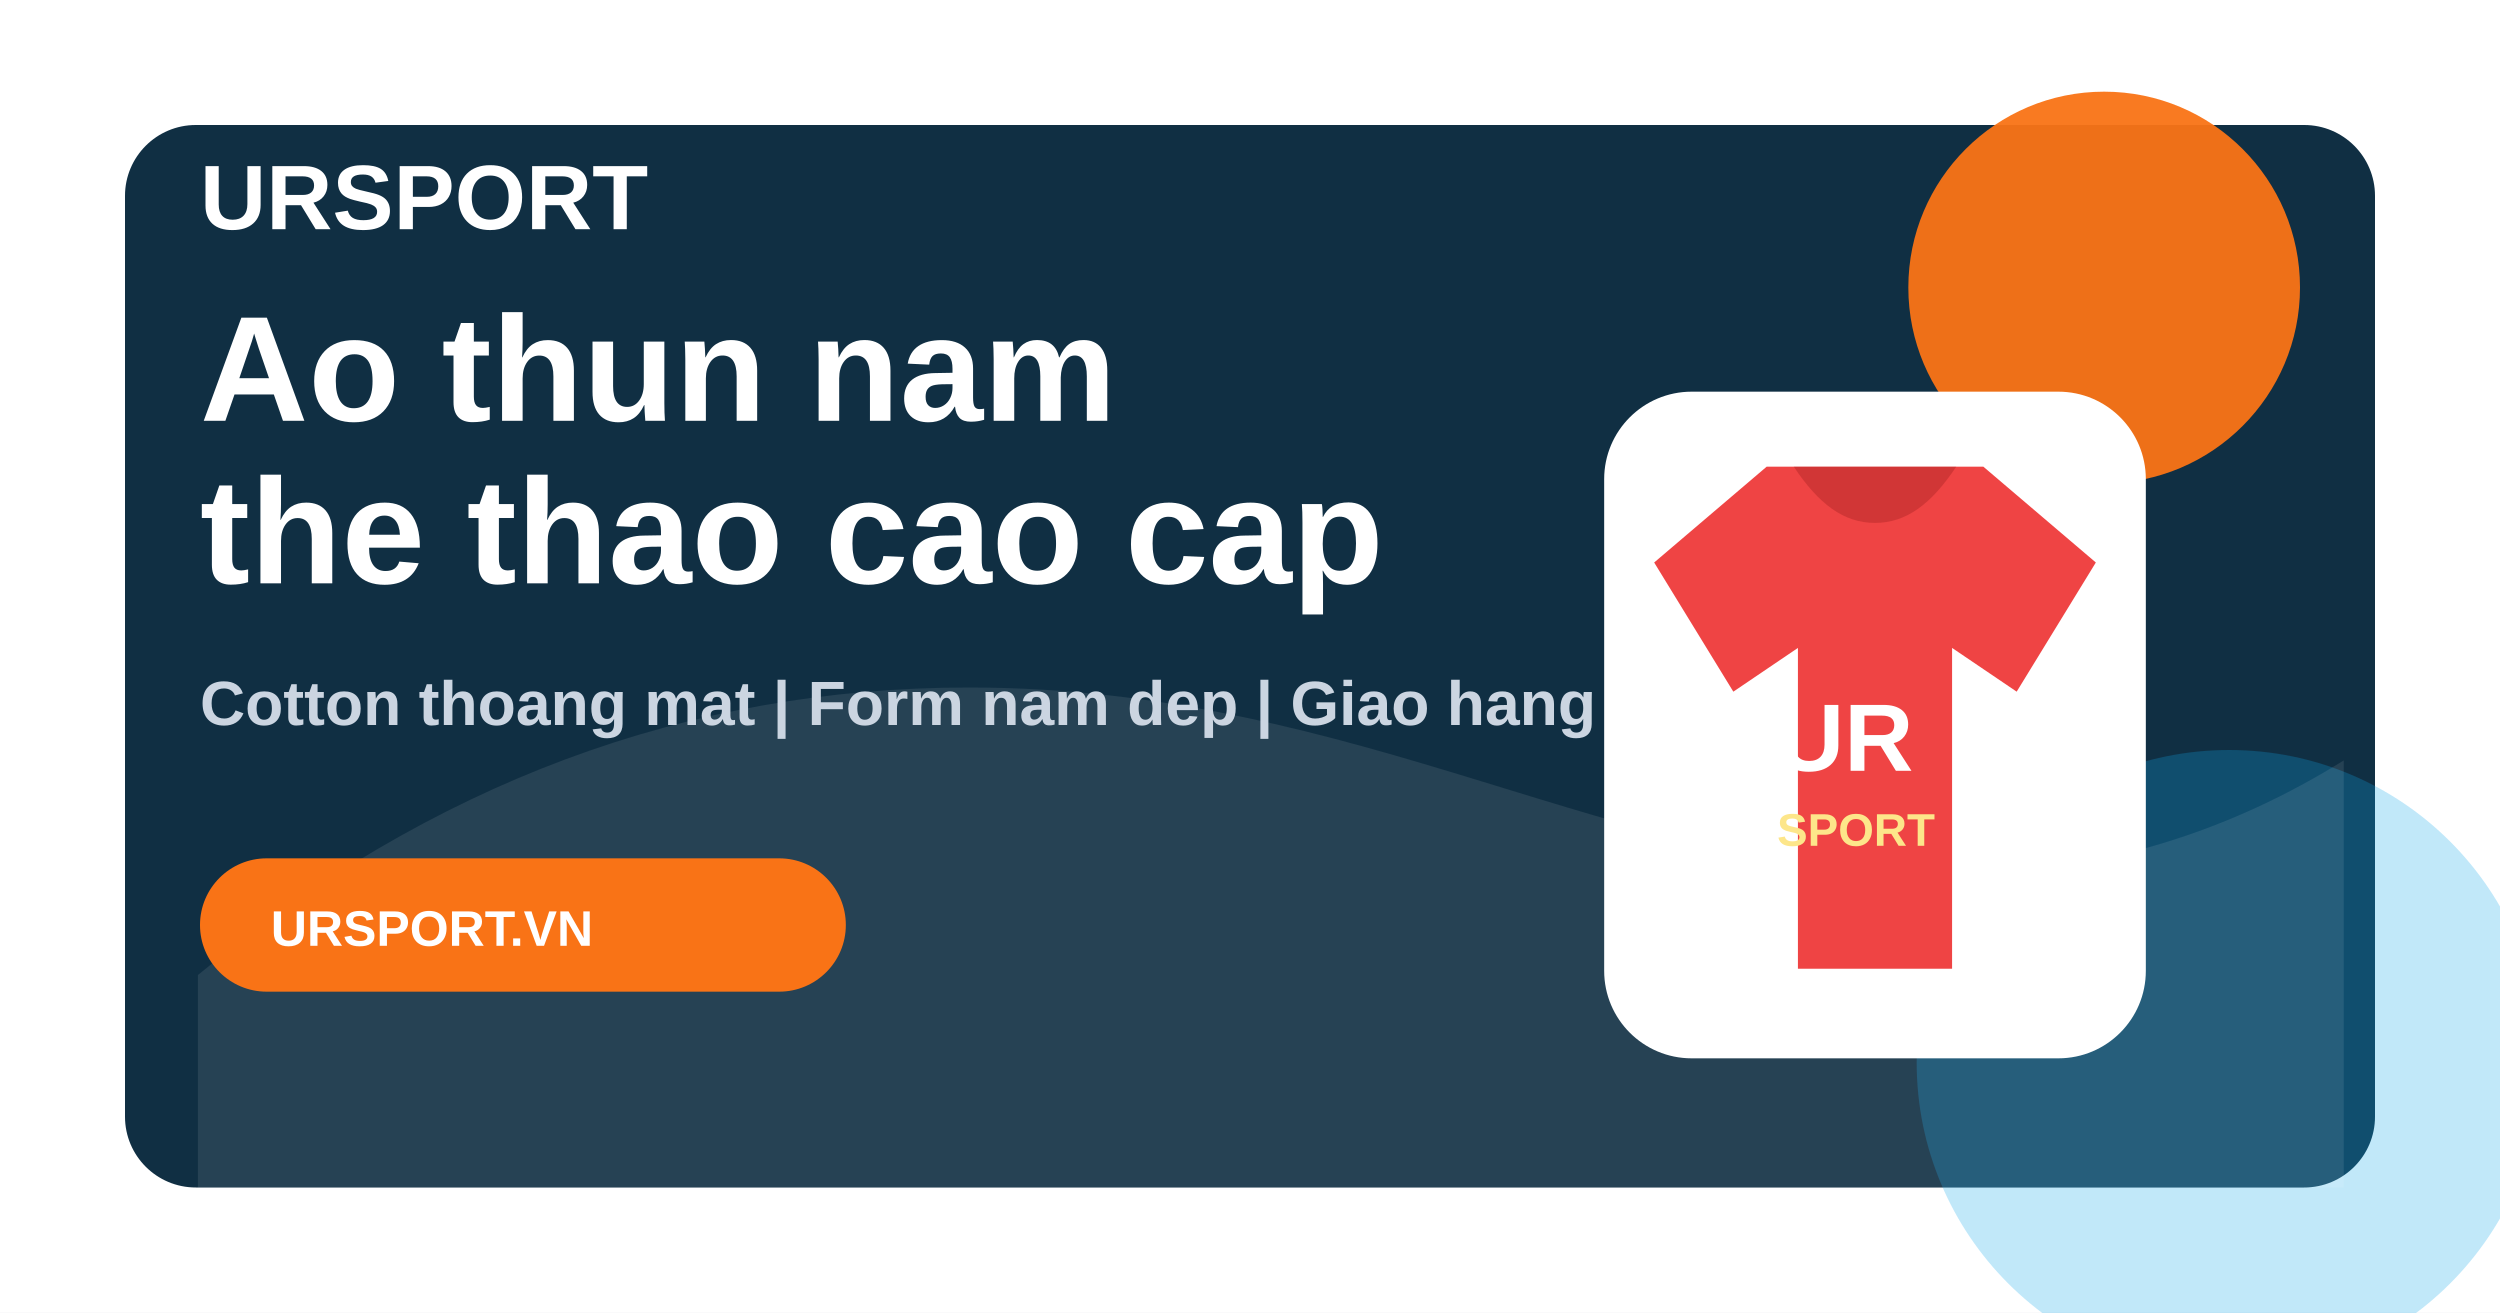
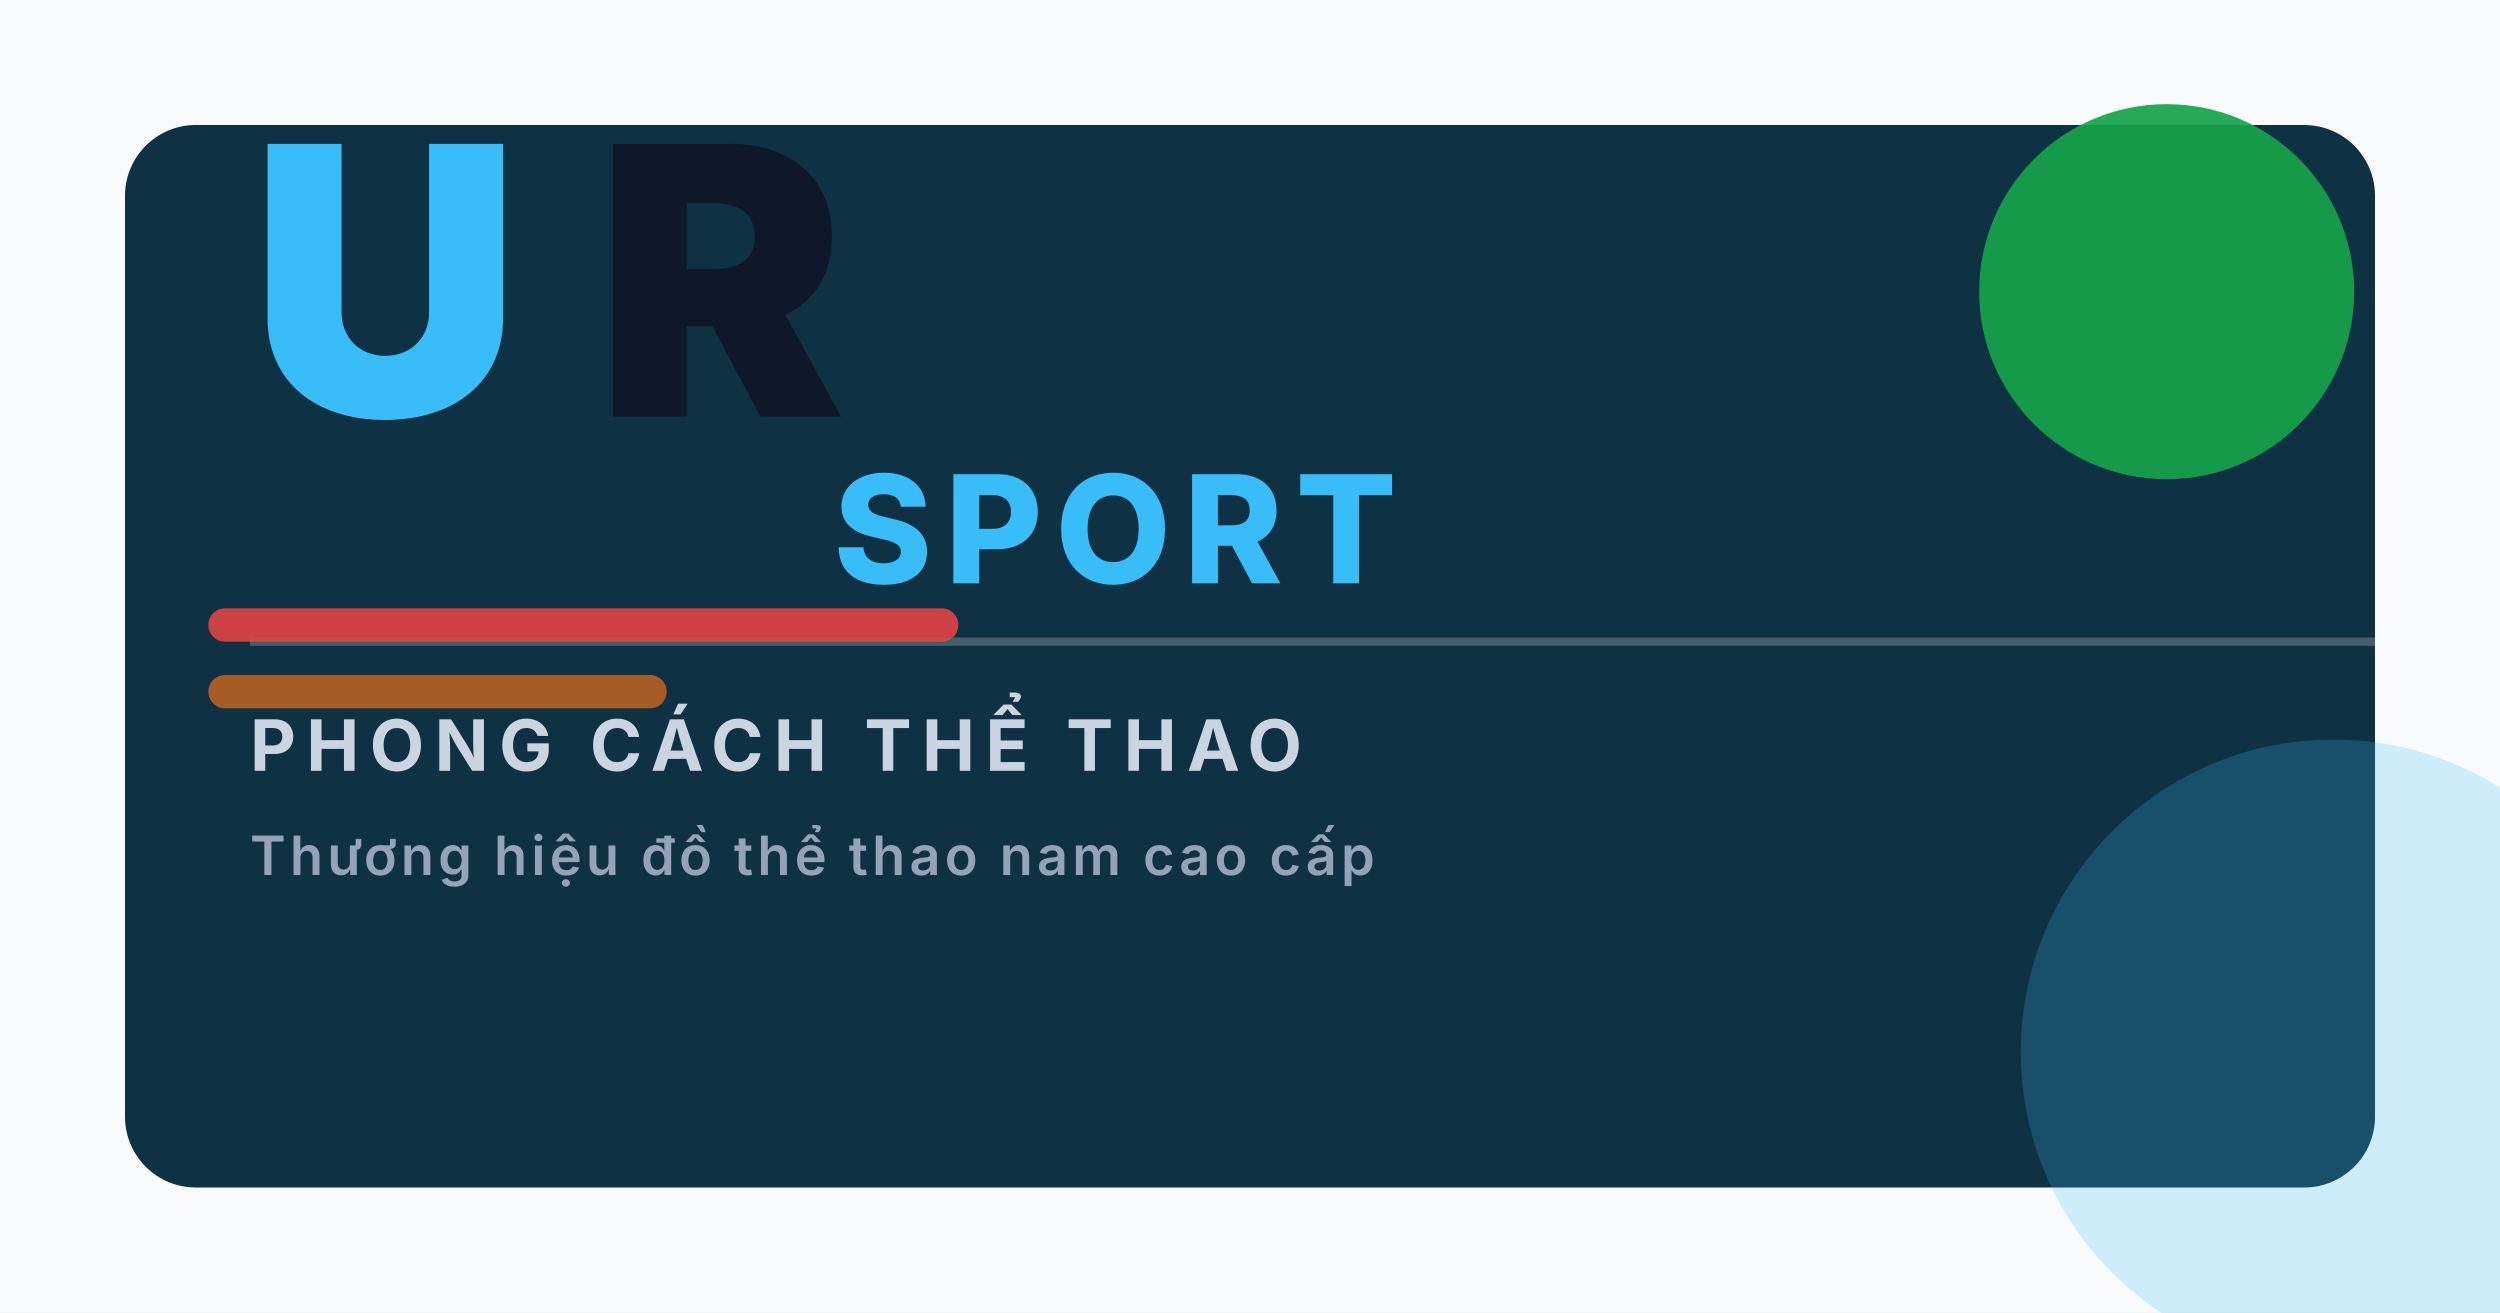
<svg xmlns="http://www.w3.org/2000/svg" width="1200" height="630" viewBox="0 0 1200 630" role="img" aria-labelledby="title desc">
  <rect width="1200" height="630" fill="#f8fafc" />
-   <rect x="0" y="0" width="1200" height="630" fill="#ffffff" />
-   <rect x="60" y="60" width="1080" height="510" rx="34" fill="#102f43" />
-   <circle cx="1010" cy="138" r="94" fill="#f97316" opacity=".95" />
-   <circle cx="1070" cy="510" r="150" fill="#0ea5e9" opacity=".26" />
-   <path d="M95 468c112-92 235-138 370-138 190 0 310 90 468 90 76 0 139-22 192-55v205H95z" fill="#ffffff" opacity=".09" />
-   <g transform="translate(96 110)">
-     <text x="0" y="0" fill="#ffffff" font-family="Arial, Helvetica, sans-serif" font-size="44" font-weight="800" letter-spacing="0">URSPORT</text>
-     <text x="0" y="92" fill="#ffffff" font-family="Arial, Helvetica, sans-serif" font-size="72" font-weight="900" letter-spacing="0">Ao thun nam</text>
-     <text x="0" y="170" fill="#ffffff" font-family="Arial, Helvetica, sans-serif" font-size="72" font-weight="900" letter-spacing="0">the thao cao cap</text>
-     <text x="0" y="238" fill="#cbd5e1" font-family="Arial, Helvetica, sans-serif" font-size="30" font-weight="700" letter-spacing="0">Cotton thoang mat | Form nam dep | Giao hang toan quoc</text>
-     <rect x="0" y="302" width="310" height="64" rx="32" fill="#f97316" />
-     <text x="34" y="344" fill="#ffffff" font-family="Arial, Helvetica, sans-serif" font-size="24" font-weight="900" letter-spacing="0">URSPORT.VN</text>
+   <rect x="60" y="60" width="1080" height="510" rx="34" fill="#0f3144" />
+   <circle cx="1040" cy="140" r="90" fill="#16a34a" opacity=".92" />
+   <circle cx="1120" cy="505" r="150" fill="#38bdf8" opacity=".22" />
+   <g transform="translate(120 200)">
+     <text x="0" y="0" font-family="Inter, Arial, sans-serif" font-size="180" font-weight="900" letter-spacing="-6">
+       <tspan fill="#38bdf8">U</tspan>
+       <tspan fill="#0f172a">R</tspan>
+     </text>
+     <text x="280" y="80" fill="#38bdf8" font-family="Inter, Arial, sans-serif" font-size="72" font-weight="800" letter-spacing="6">SPORT</text>
+     <line x1="0" y1="108" x2="1080" y2="108" stroke="#ffffff" stroke-width="4" opacity=".22" />
+     <text x="0" y="170" fill="#cbd5e1" font-family="Inter, Arial, sans-serif" font-size="34" font-weight="700" letter-spacing="5">PHONG CÁCH THỂ THAO</text>
+     <text x="0" y="220" fill="#94a3b8" font-family="Inter, Arial, sans-serif" font-size="26" font-weight="600" letter-spacing="2">Thương hiệu đồ thể thao nam cao cấp</text>
  </g>
-   <g transform="translate(770 188)">
-     <rect x="0" y="0" width="260" height="320" rx="42" fill="#ffffff" />
-     <path d="M78 36h104l54 46-38 62-31-21v154H93V123l-31 21-38-62z" fill="#ef4444" />
-     <path d="M91 36c12 18 24 27 39 27s27-9 39-27z" fill="#991b1b" opacity=".34" />
-     <text x="82" y="182" fill="#ffffff" font-family="Arial, Helvetica, sans-serif" font-size="46" font-weight="900">UR</text>
-     <text x="83" y="218" fill="#fde68a" font-family="Arial, Helvetica, sans-serif" font-size="22" font-weight="900">SPORT</text>
-   </g>
+   <rect x="100" y="292" width="360" height="16" rx="8" fill="#ef4444" opacity=".85" />
+   <rect x="100" y="324" width="220" height="16" rx="8" fill="#f97316" opacity=".65" />
</svg>
